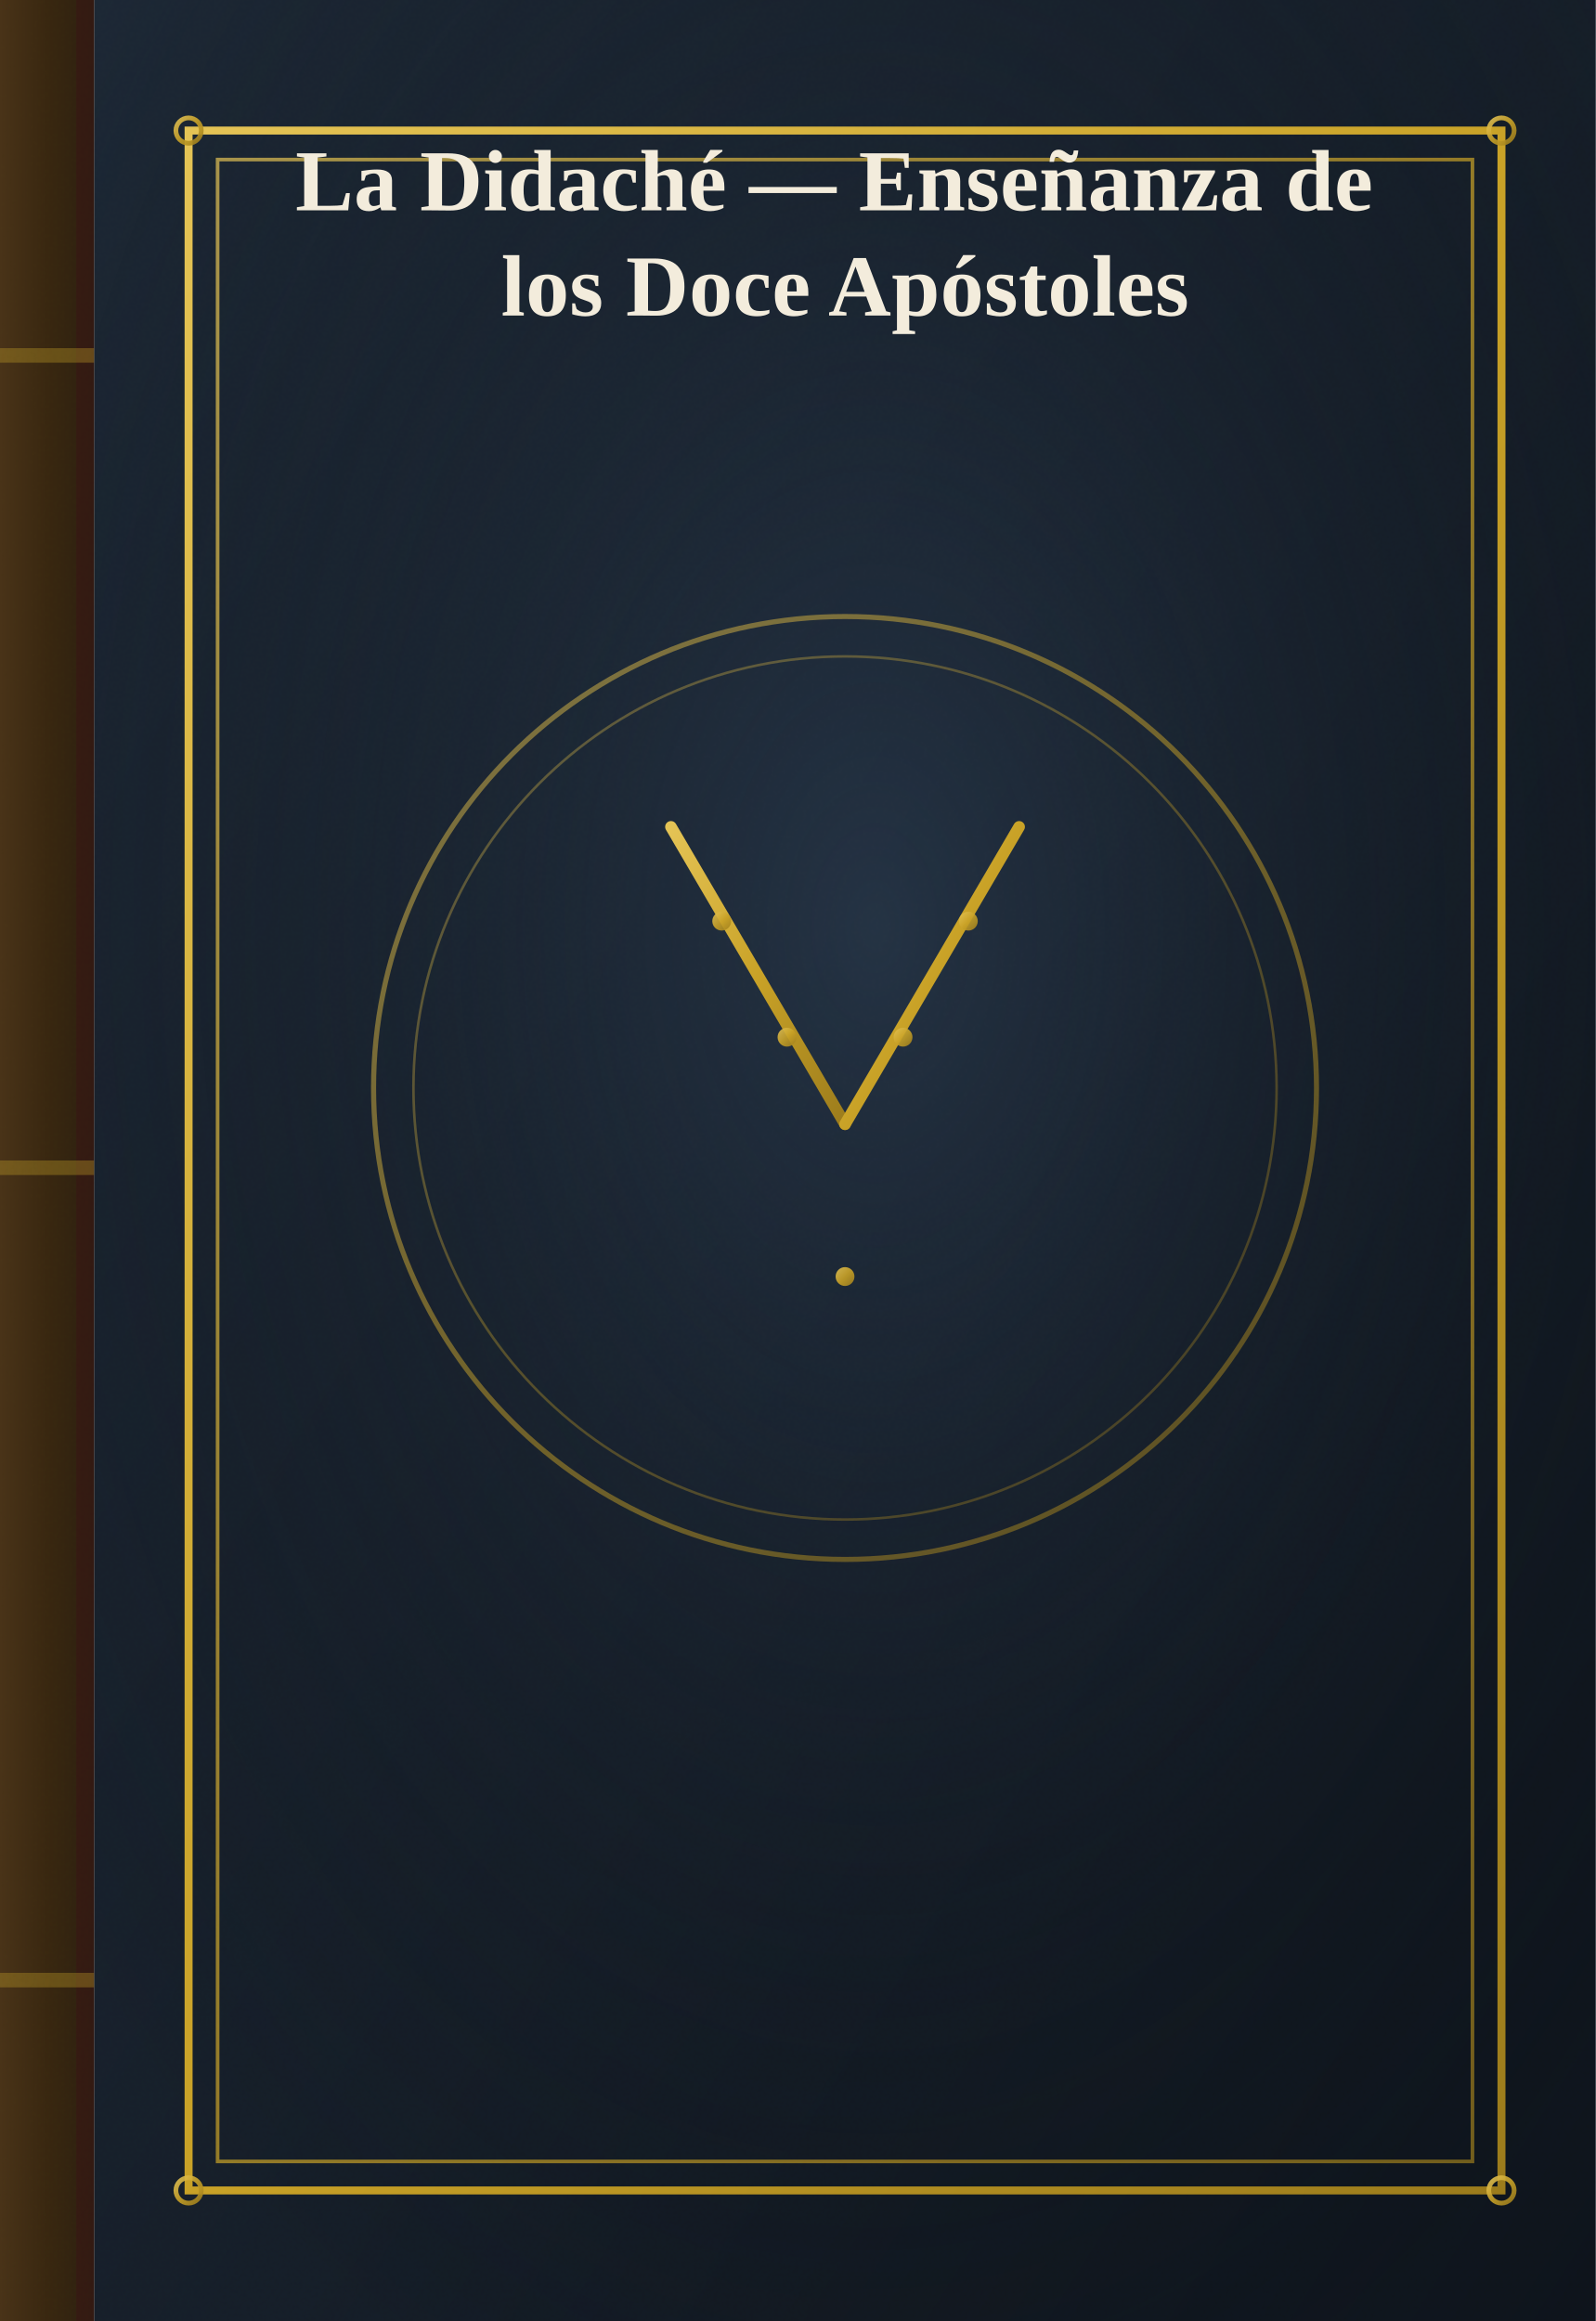
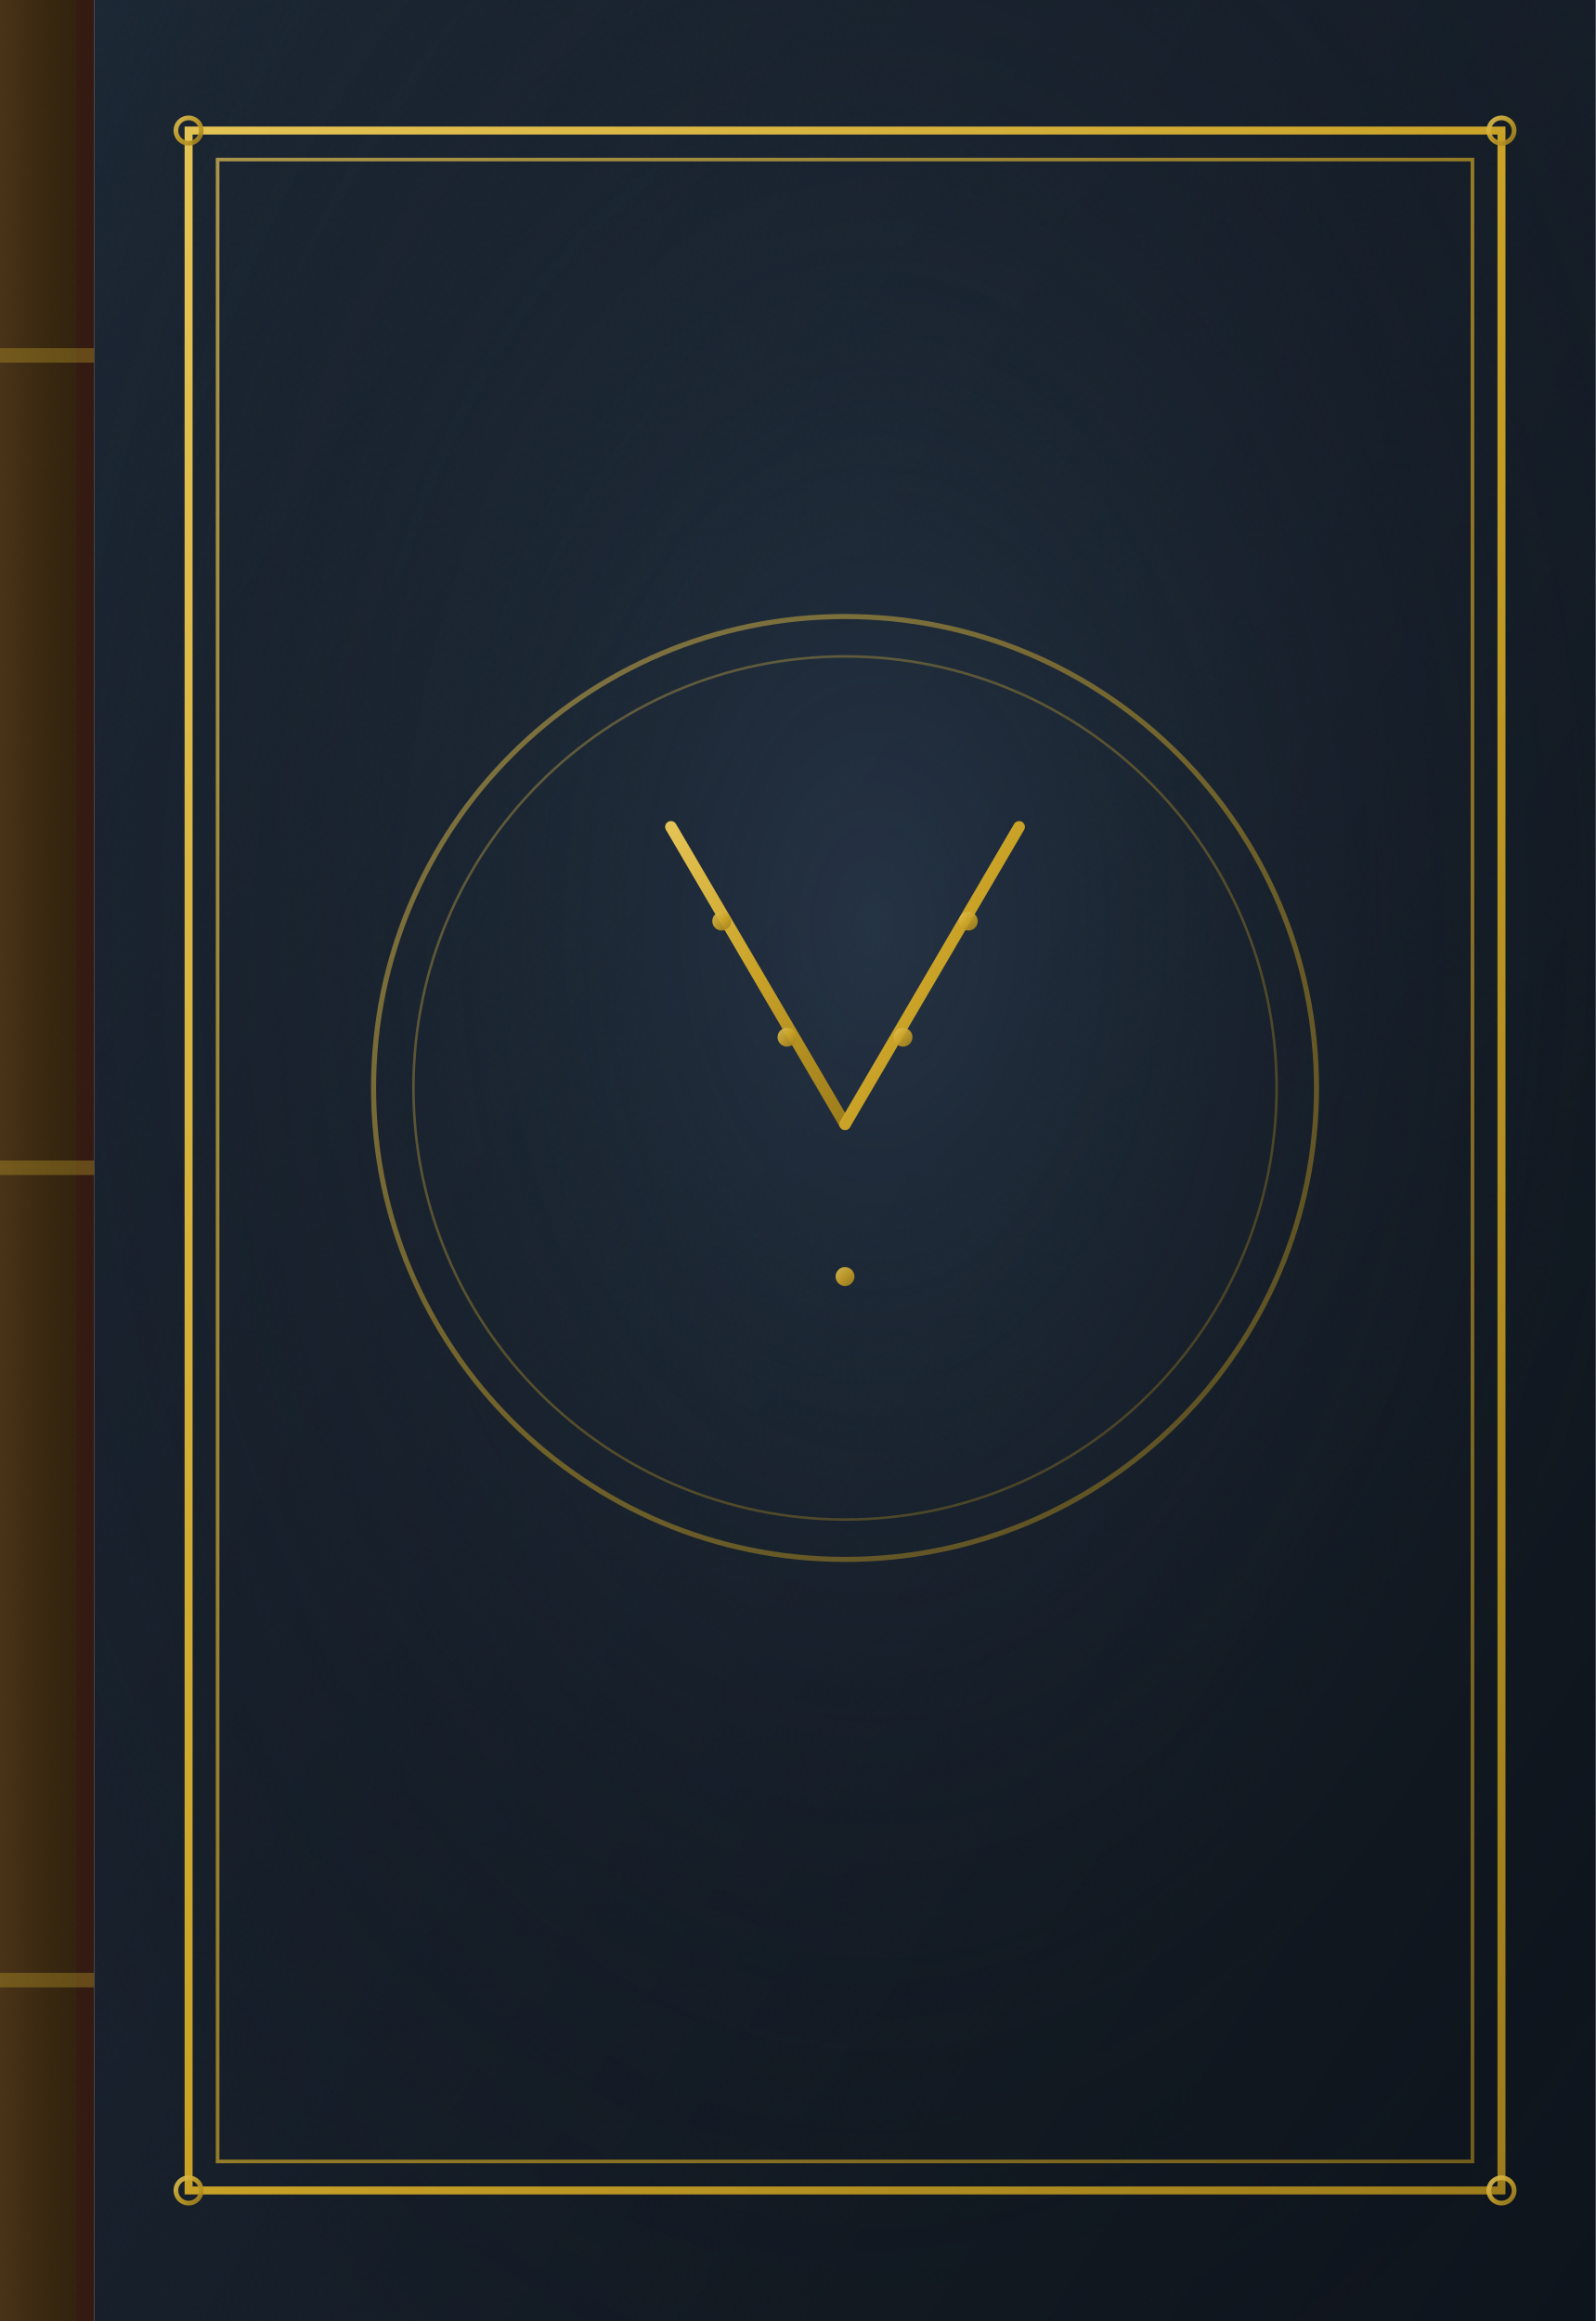
<svg xmlns="http://www.w3.org/2000/svg" width="440" height="640" viewBox="0 0 440 640">
  <defs>
    <linearGradient id="coverGrad" x1="0%" y1="0%" x2="100%" y2="100%">
      <stop offset="0%" stop-color="#1E2A38" />
      <stop offset="55%" stop-color="#161F2A" />
      <stop offset="100%" stop-color="#0E141C" />
    </linearGradient>
    <radialGradient id="vignette" cx="52%" cy="40%" r="70%">
      <stop offset="0%" stop-color="#33475E" stop-opacity="0.5" />
      <stop offset="100%" stop-color="#000000" stop-opacity="0" />
    </radialGradient>
    <linearGradient id="spineGrad" x1="0%" y1="0%" x2="100%" y2="0%">
      <stop offset="0%" stop-color="#4A3418" />
      <stop offset="50%" stop-color="#3A2810" />
      <stop offset="100%" stop-color="#2E2110" />
    </linearGradient>
    <linearGradient id="goldLine" x1="0%" y1="0%" x2="100%" y2="100%">
      <stop offset="0%" stop-color="#E4C355" />
      <stop offset="50%" stop-color="#C9A227" />
      <stop offset="100%" stop-color="#9C7C1C" />
    </linearGradient>
    <filter id="softGrain">
      <feTurbulence type="fractalNoise" baseFrequency="0.9" numOctaves="2" result="noise" />
      <feColorMatrix in="noise" type="matrix" values="0 0 0 0 0  0 0 0 0 0  0 0 0 0 0  0 0 0 0.03 0" />
    </filter>
  </defs>
  <rect x="0" y="0" width="26" height="640" fill="url(#spineGrad)" />
  <rect x="21" y="0" width="5" height="640" fill="#3A1414" opacity="0.5" />
  <rect x="0" y="96" width="26" height="4" fill="#C9A227" opacity="0.35" />
  <rect x="0" y="320" width="26" height="4" fill="#C9A227" opacity="0.35" />
  <rect x="0" y="544" width="26" height="4" fill="#C9A227" opacity="0.35" />
  <rect x="26" y="0" width="414" height="640" fill="url(#coverGrad)" />
  <rect x="26" y="0" width="414" height="640" fill="url(#vignette)" />
  <rect x="26" y="0" width="414" height="640" filter="url(#softGrain)" />
  <rect x="52" y="36" width="362" height="568" fill="none" stroke="url(#goldLine)" stroke-width="2.2" />
  <rect x="60" y="44" width="346" height="552" fill="none" stroke="url(#goldLine)" stroke-width="1" opacity="0.7" />
  <g stroke="url(#goldLine)" stroke-width="1.3" fill="none" opacity="0.9">
    <circle cx="52" cy="36" r="3.5" />
    <circle cx="414" cy="36" r="3.5" />
    <circle cx="52" cy="604" r="3.5" />
    <circle cx="414" cy="604" r="3.5" />
  </g>
-   <text x="233" y="58" text-anchor="middle" fill="#F3ECDC" font-family="Georgia, 'Times New Roman', serif" font-size="24" font-weight="700" letter-spacing="0.1">
-     <tspan x="233" dy="0">La Didaché — Enseñanza de</tspan>
-     <tspan x="233" dy="29">los Doce Apóstoles</tspan>
-   </text>
-   <line x1="70" y1="105" x2="396" y2="105" stroke="url(#goldLine)" stroke-width="0.8" opacity="0.45" />
  <g transform="translate(233,300)">
    <circle r="130" fill="none" stroke="url(#goldLine)" stroke-width="1.4" opacity="0.5" />
    <circle r="119" fill="none" stroke="url(#goldLine)" stroke-width="0.7" opacity="0.35" />
    <g stroke="url(#goldLine)" fill="none" stroke-linecap="round">
      <path d="M 0,80 L 0,10" stroke-width="3.6" />
      <path d="M 0,10 L -48,-72" stroke-width="3.2" />
      <path d="M 0,10 L 48,-72" stroke-width="3.2" />
    </g>
    <g fill="url(#goldLine)" opacity="0.9">
      <circle cx="0" cy="52" r="2.6" />
      <circle cx="-16" cy="-14" r="2.6" />
      <circle cx="16" cy="-14" r="2.6" />
      <circle cx="-34" cy="-46" r="2.6" />
      <circle cx="34" cy="-46" r="2.6" />
    </g>
  </g>
  <line x1="120" y1="500" x2="346" y2="500" stroke="url(#goldLine)" stroke-width="1" opacity="0.4" />
</svg>
